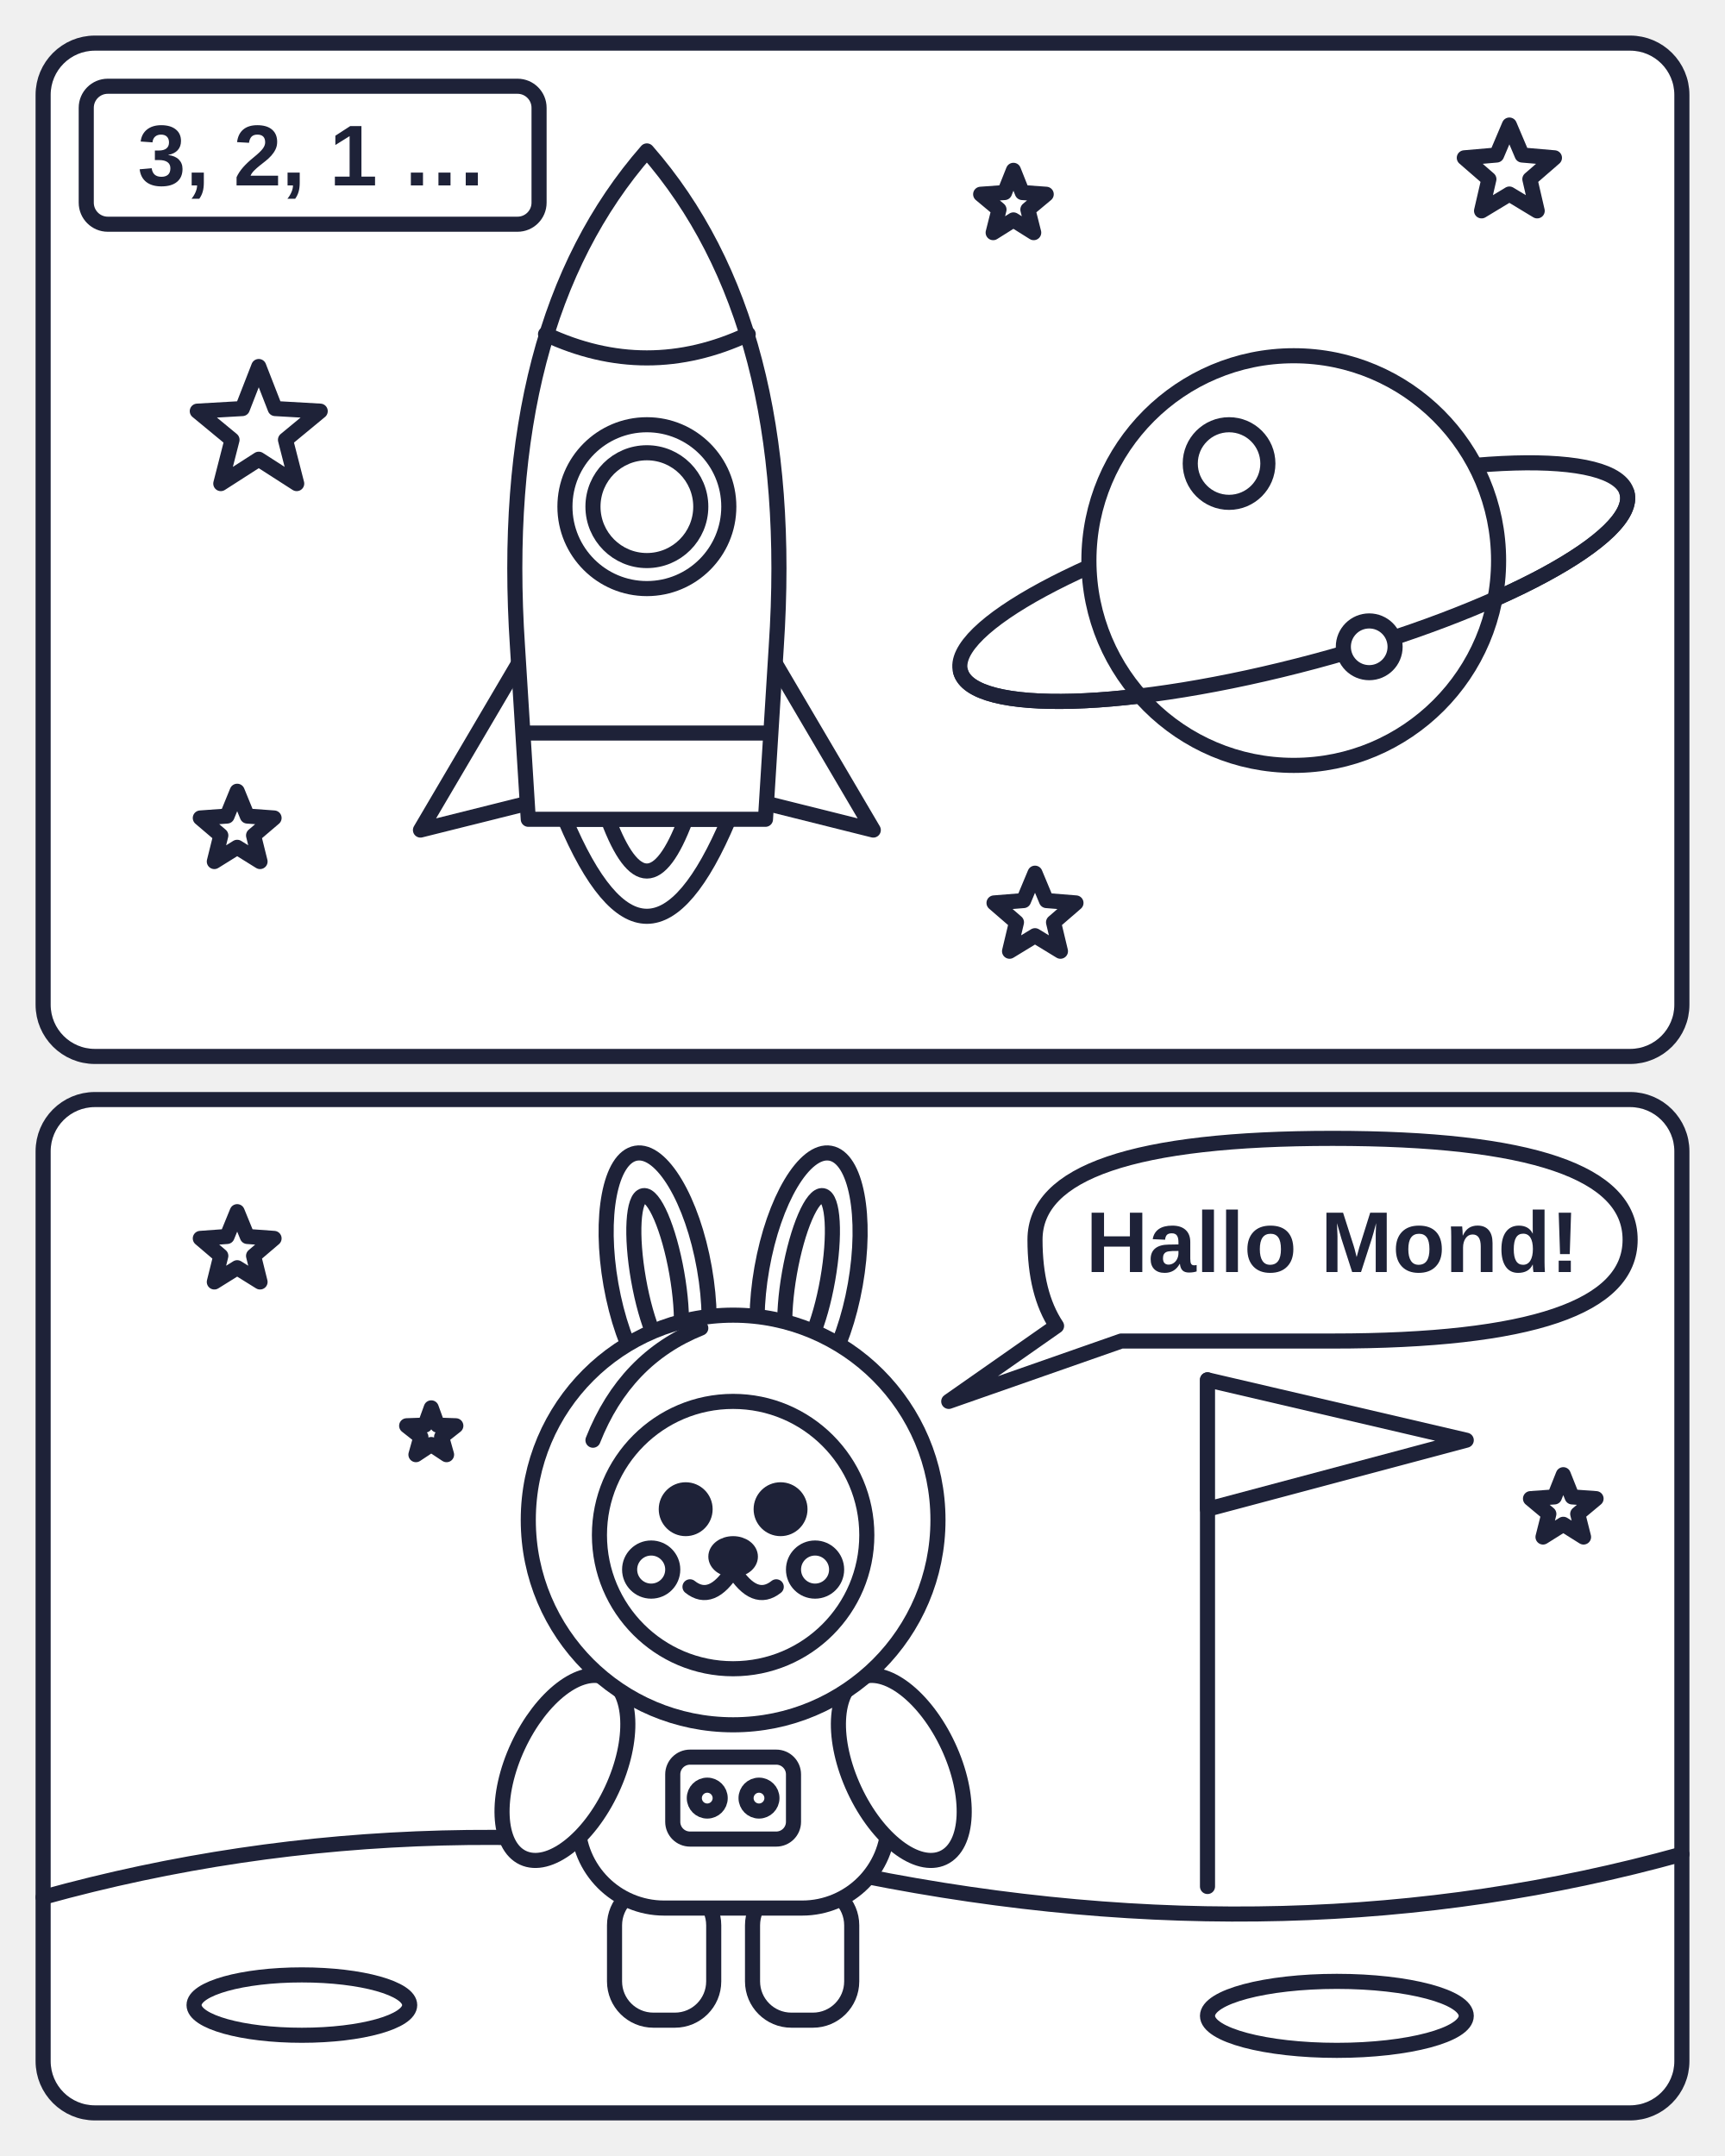
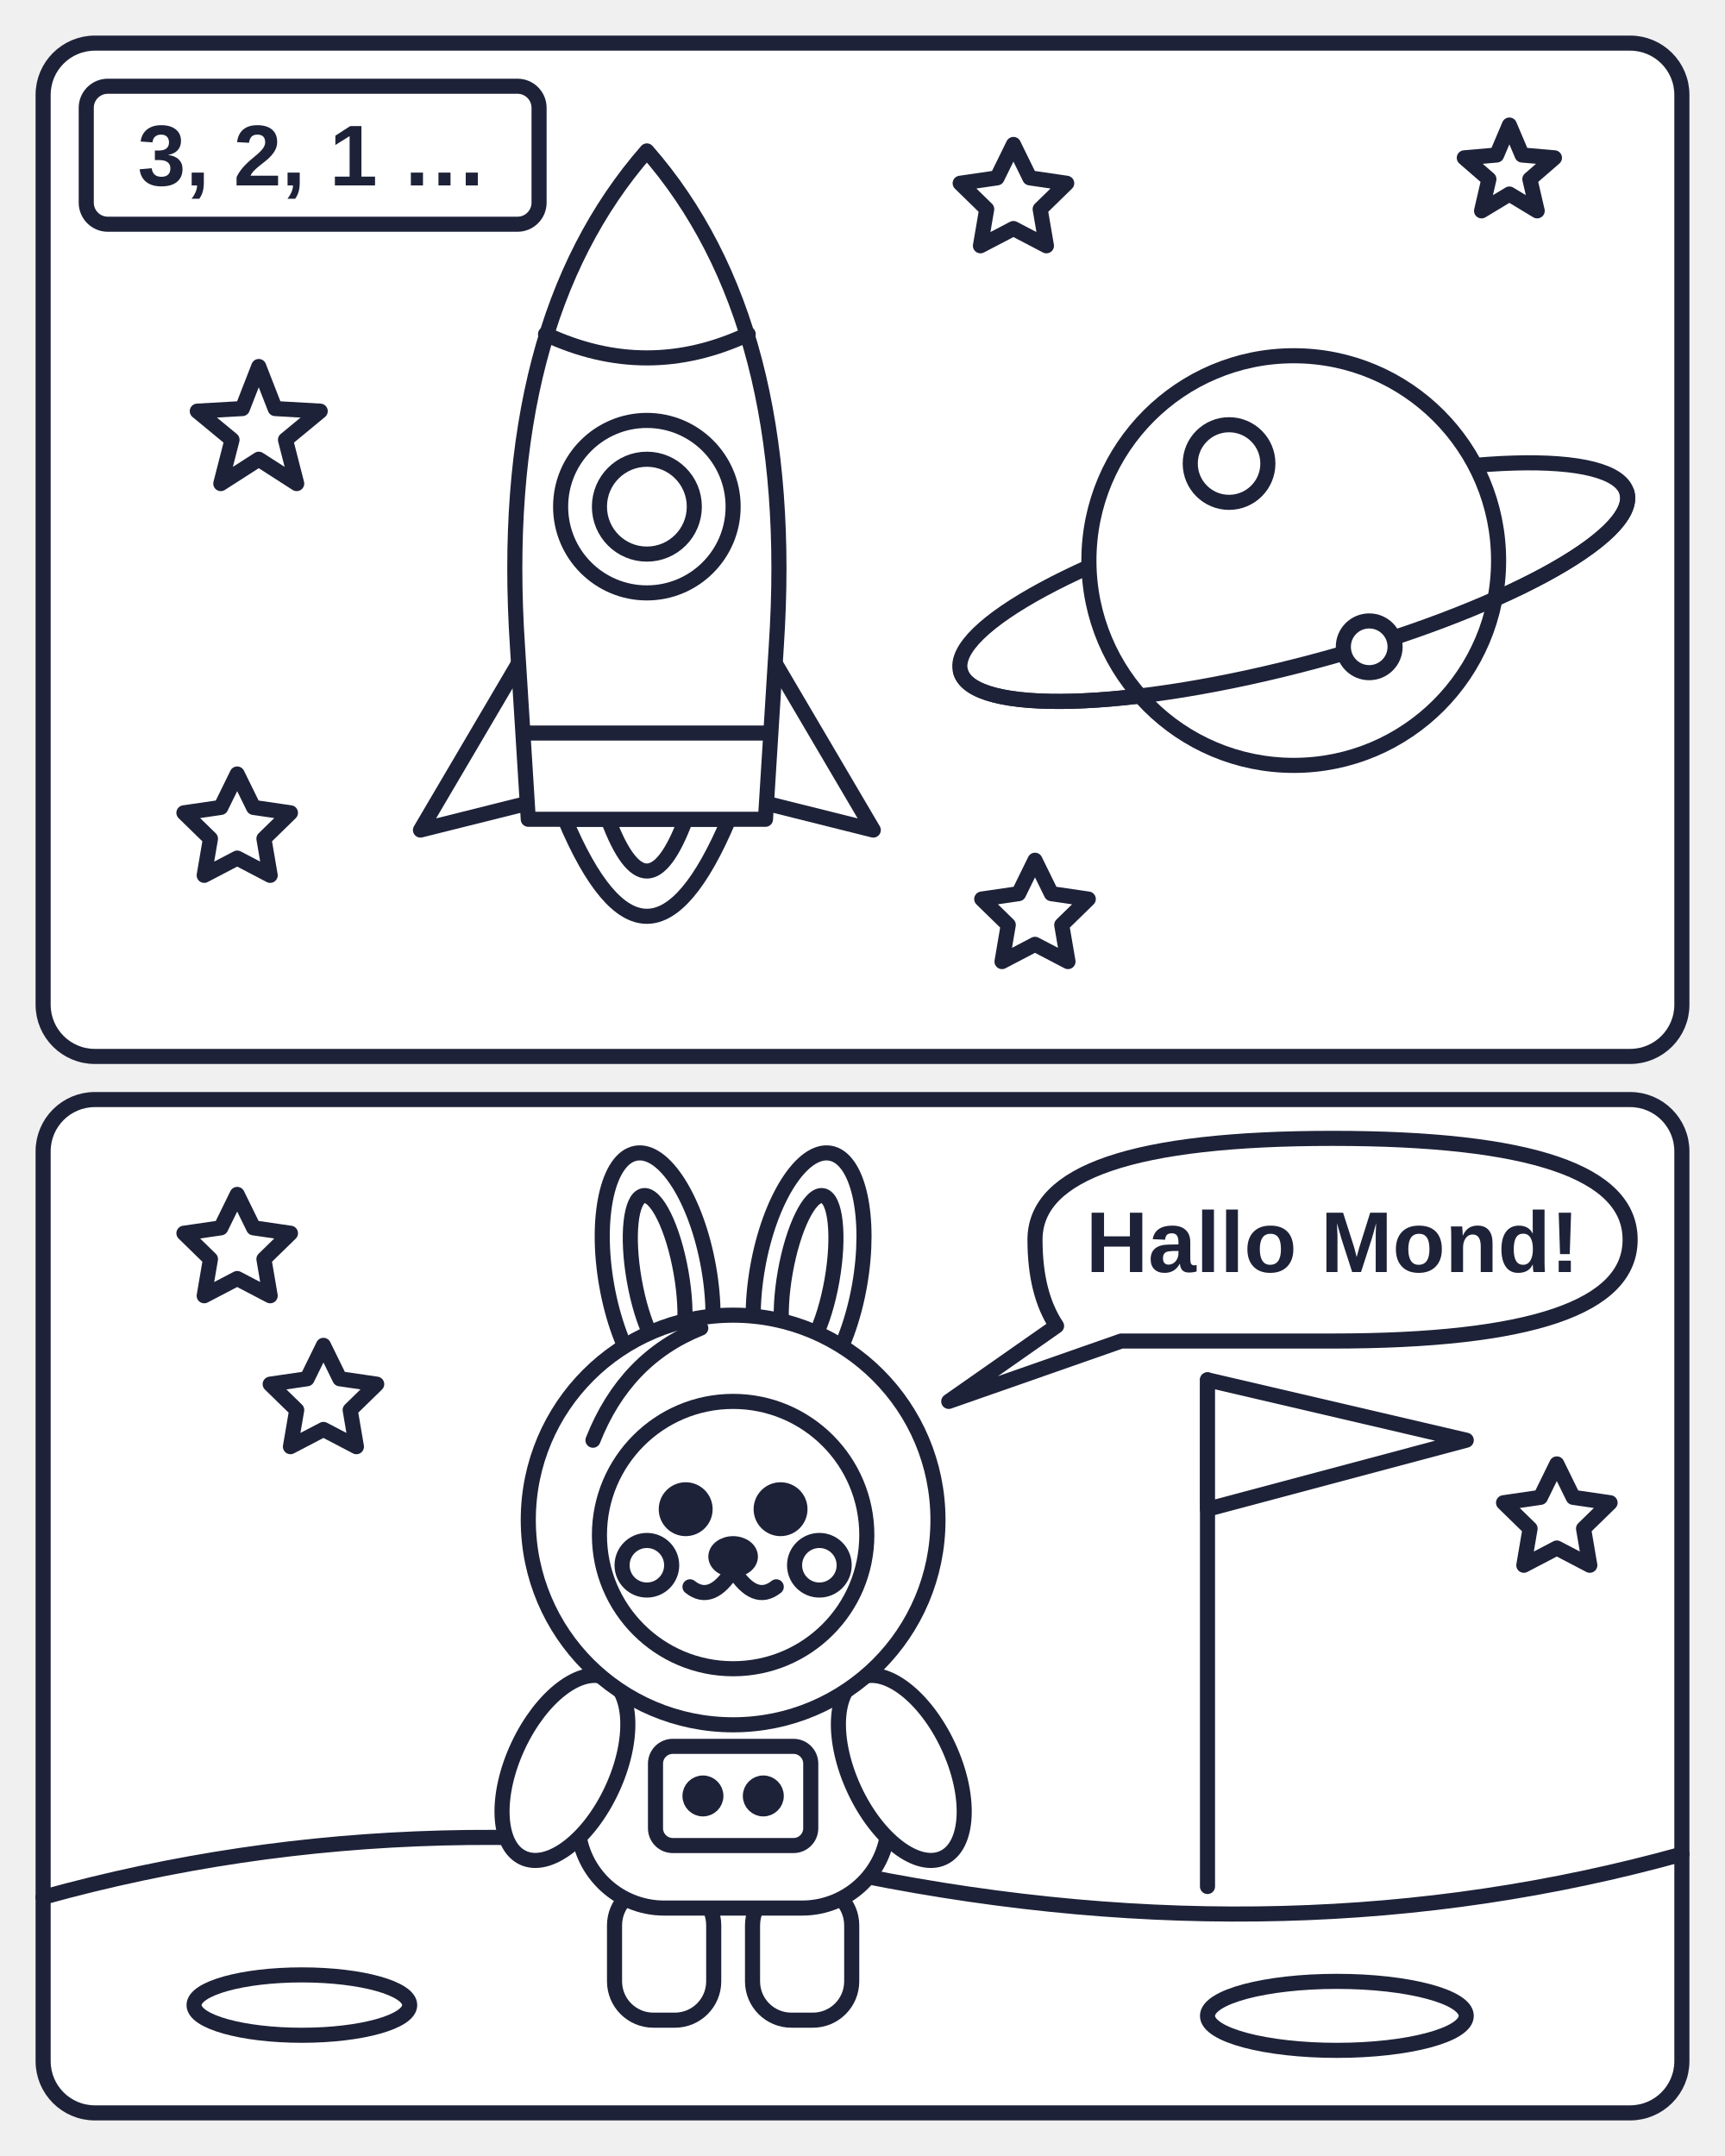
<svg xmlns="http://www.w3.org/2000/svg" viewBox="0 0 800 1000" width="800" height="1000">
  <g fill="#fff" stroke="#1E2238" stroke-width="7" stroke-linejoin="round" stroke-linecap="round">
    <rect x="20" y="20" width="760" height="470" rx="24" />
    <rect x="20" y="510" width="760" height="470" rx="24" />
    <rect x="40" y="40" width="210" height="64" rx="10" />
    <text x="145" y="86" text-anchor="middle" font-size="40" font-weight="700" font-family="Arial, Helvetica, sans-serif" fill="#1E2238" stroke="none">3, 2, 1 …</text>
    <polygon points="120.0,170.0 127.6,189.5 148.5,190.7 132.4,204.0 137.6,224.3 120.0,213.0 102.4,224.3 107.6,204.0 91.5,190.7 112.4,189.5" />
    <polygon points="700.0,58.0 705.9,71.9 720.9,73.2 709.5,83.1 712.9,97.8 700.0,90.0 687.1,97.8 690.5,83.1 679.1,73.2 694.1,71.9" />
-     <polygon points="480.0,405.0 485.3,417.7 499.0,418.8 488.6,427.8 491.8,441.2 480.0,434.0 468.2,441.2 471.4,427.8 461.0,418.8 474.7,417.7" />
-     <polygon points="110.0,367.0 114.7,378.5 127.1,379.4 117.6,387.5 120.6,399.6 110.0,393.0 99.4,399.6 102.4,387.5 92.9,379.4 105.3,378.5" />
-     <polygon points="470.0,79.0 474.1,89.3 485.2,90.1 476.7,97.2 479.4,107.9 470.0,102.0 460.6,107.9 463.3,97.2 454.8,90.1 465.9,89.3" />
+     <polygon points="480.0,399.0 487.6,414.5 504.7,417.0 492.4,429.0 495.3,446.0 480.0,438.0 464.7,446.0 467.6,429.0 455.3,417.0 472.4,414.5" />
+     <polygon points="110.0,359.0 117.6,374.5 134.7,377.0 122.4,389.0 125.3,406.0 110.0,398.0 94.7,406.0 97.6,389.0 85.3,377.0 102.4,374.5" />
+     <polygon points="470.0,67.0 477.6,82.5 494.7,85.0 482.4,97.0 485.3,114.0 470.0,106.0 454.7,114.0 457.6,97.0 445.3,85.0 462.4,82.5" />
    <path d="M262 380 Q300 470 338 380 Z" />
    <path d="M282 380 Q300 428 318 380 Z" />
    <polygon points="245,300 195,385 255,370" />
    <polygon points="355,300 405,385 345,370" />
    <path d="M300 70 Q370 150 360 300 L355 380 L245 380 L240 300 Q230 150 300 70 Z" />
    <path fill="none" d="M253 155 Q300 177 347 155" />
    <path fill="none" d="M243 340 L357 340" />
-     <circle cx="300" cy="235" r="38" />
-     <circle cx="300" cy="235" r="25" />
+     <circle cx="300" cy="235" r="40" />
+     <circle cx="300" cy="235" r="22" />
    <ellipse fill="none" cx="600" cy="270" rx="160" ry="38" transform="rotate(-15 600 270)" />
    <circle cx="600" cy="260" r="95" />
    <path fill="none" d="M440 270 A160 38 0 0 0 760 270" transform="rotate(-15 600 270)" />
    <circle cx="570" cy="215" r="18" />
    <circle cx="635" cy="300" r="12" />
-     <polygon points="110.0,562.0 114.7,573.5 127.1,574.4 117.6,582.5 120.6,594.6 110.0,588.0 99.4,594.6 102.4,582.5 92.9,574.4 105.3,573.5" />
-     <polygon points="200.0,653.0 202.9,661.0 211.4,661.3 204.8,666.5 207.1,674.7 200.0,670.0 192.9,674.7 195.2,666.5 188.6,661.3 197.1,661.0" />
-     <polygon points="725.0,684.0 729.1,694.3 740.2,695.1 731.7,702.2 734.4,712.9 725.0,707.0 715.6,712.9 718.3,702.2 709.8,695.1 720.9,694.3" />
+     <polygon points="110.0,554.0 117.6,569.5 134.7,572.0 122.4,584.0 125.3,601.0 110.0,593.0 94.7,601.0 97.6,584.0 85.3,572.0 102.4,569.5" />
+     <polygon points="150.0,624.0 157.6,639.5 174.7,642.0 162.4,654.0 165.3,671.0 150.0,663.0 134.7,671.0 137.6,654.0 125.3,642.0 142.4,639.5" />
+     <polygon points="722.0,679.0 729.6,694.5 746.7,697.0 734.4,709.0 737.3,726.0 722.0,718.0 706.7,726.0 709.6,709.0 697.3,697.0 714.4,694.5" />
    <path fill="none" d="M20 880 Q200 830 400 870 T780 860" />
    <ellipse cx="140" cy="930" rx="50" ry="14" />
    <ellipse cx="620" cy="935" rx="60" ry="16" />
    <path fill="none" d="M560 875 L560 640" />
    <polygon points="560,640 680,668 560,700" />
    <rect x="285" y="875" width="46" height="62" rx="18" />
    <rect x="349" y="875" width="46" height="62" rx="18" />
    <rect x="268" y="770" width="144" height="115" rx="40" />
-     <rect x="312" y="815" width="56" height="38" rx="8" />
-     <circle cx="328" cy="834" r="6" />
-     <circle cx="352" cy="834" r="6" />
+     <rect x="304" y="810" width="72" height="46" rx="8" />
+     <circle cx="326" cy="833" r="6" fill="#1E2238" />
+     <circle cx="354" cy="833" r="6" fill="#1E2238" />
    <ellipse cx="262" cy="820" rx="24" ry="46" transform="rotate(25 262 820)" />
    <ellipse cx="418" cy="820" rx="24" ry="46" transform="rotate(-25 418 820)" />
-     <ellipse cx="305" cy="592" rx="22" ry="58" transform="rotate(-10 305 592)" />
-     <ellipse cx="305" cy="592" rx="9" ry="38" transform="rotate(-10 305 592)" />
-     <ellipse cx="375" cy="592" rx="22" ry="58" transform="rotate(10 375 592)" />
-     <ellipse cx="375" cy="592" rx="9" ry="38" transform="rotate(10 375 592)" />
+     <ellipse cx="305" cy="592" rx="24" ry="58" transform="rotate(-10 305 592)" />
+     <ellipse cx="305" cy="592" rx="11" ry="38" transform="rotate(-10 305 592)" />
+     <ellipse cx="375" cy="592" rx="24" ry="58" transform="rotate(10 375 592)" />
+     <ellipse cx="375" cy="592" rx="11" ry="38" transform="rotate(10 375 592)" />
    <circle cx="340" cy="705" r="95" />
    <path fill="none" d="M275 668 Q290 630 325 616" />
    <circle cx="340" cy="712" r="62" />
    <circle cx="318" cy="700" r="9" fill="#1E2238" />
    <circle cx="362" cy="700" r="9" fill="#1E2238" />
    <ellipse cx="340" cy="722" rx="8" ry="6" fill="#1E2238" />
    <path fill="none" d="M340 728 Q330 744 320 736 M340 728 Q350 744 360 736" />
-     <circle cx="302" cy="728" r="10" />
-     <circle cx="378" cy="728" r="10" />
+     <circle cx="300" cy="726" r="11.5" />
+     <circle cx="380" cy="726" r="11.5" />
    <path d="M480 575 Q480 528 618 528 Q756 528 756 575 Q756 622 618 622 L520 622 L440 650 L490 615 Q480 600 480 575 Z" />
    <text x="618" y="590" text-anchor="middle" font-size="40" font-weight="700" font-family="Arial, Helvetica, sans-serif" fill="#1E2238" stroke="none">Hallo Mond!</text>
  </g>
</svg>
